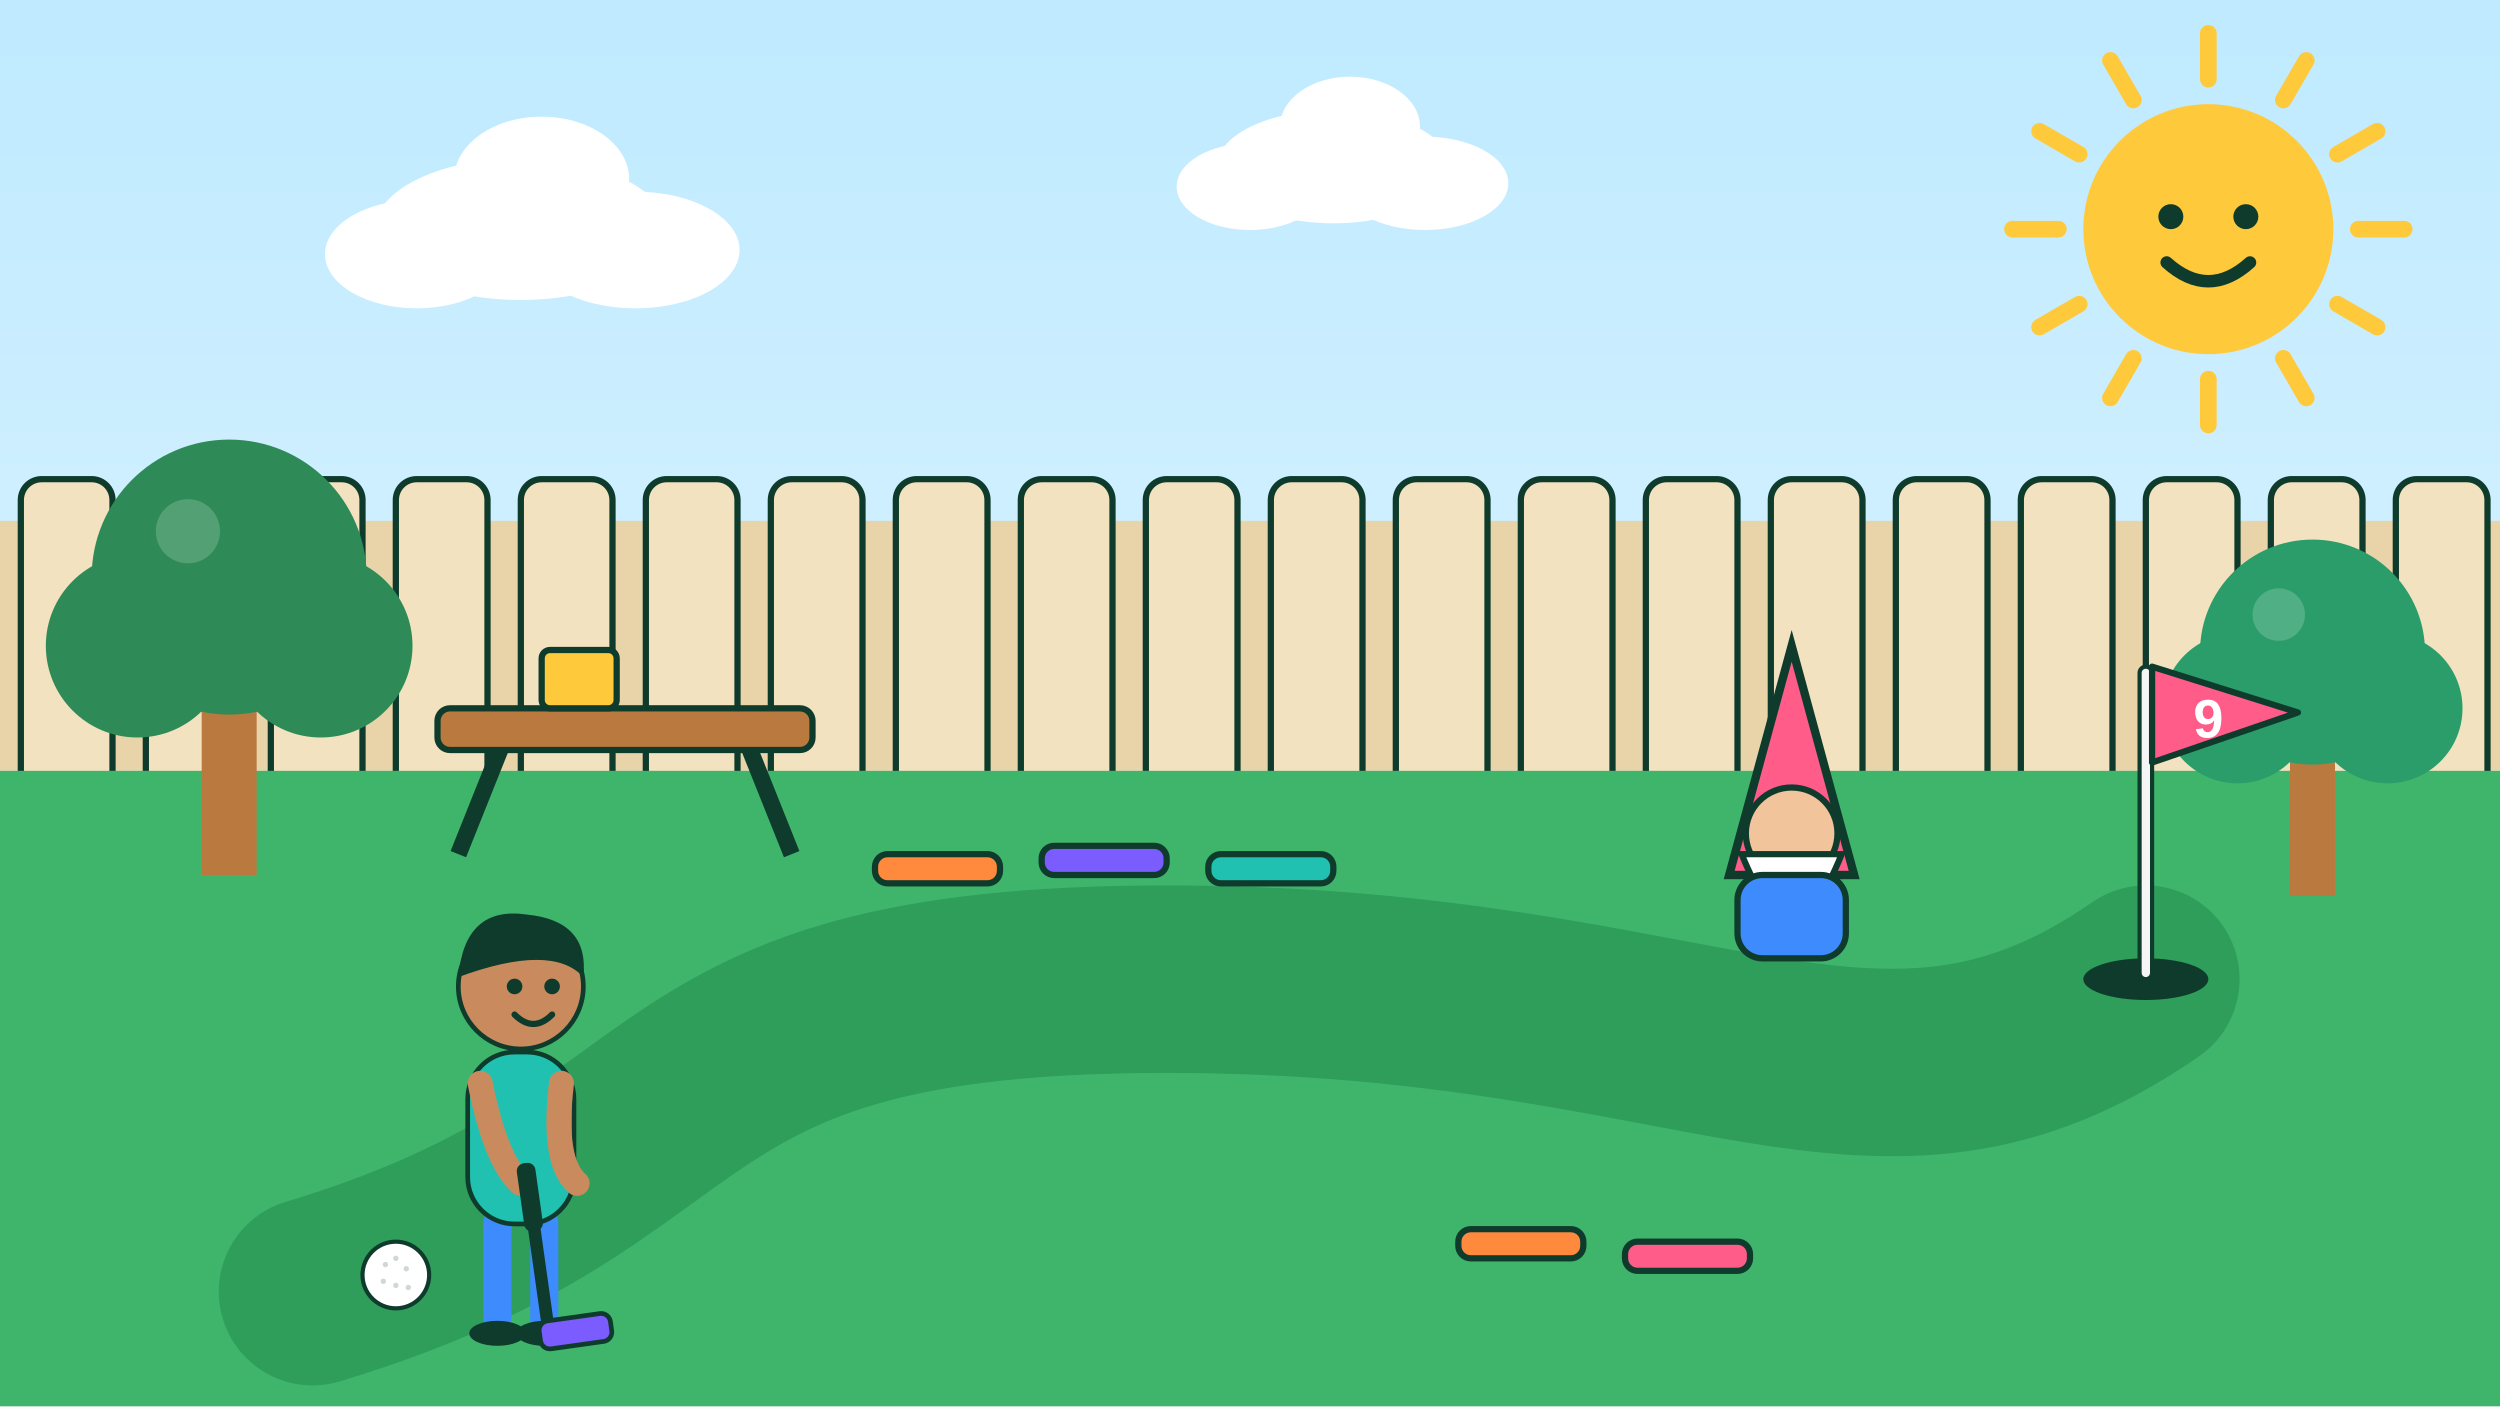
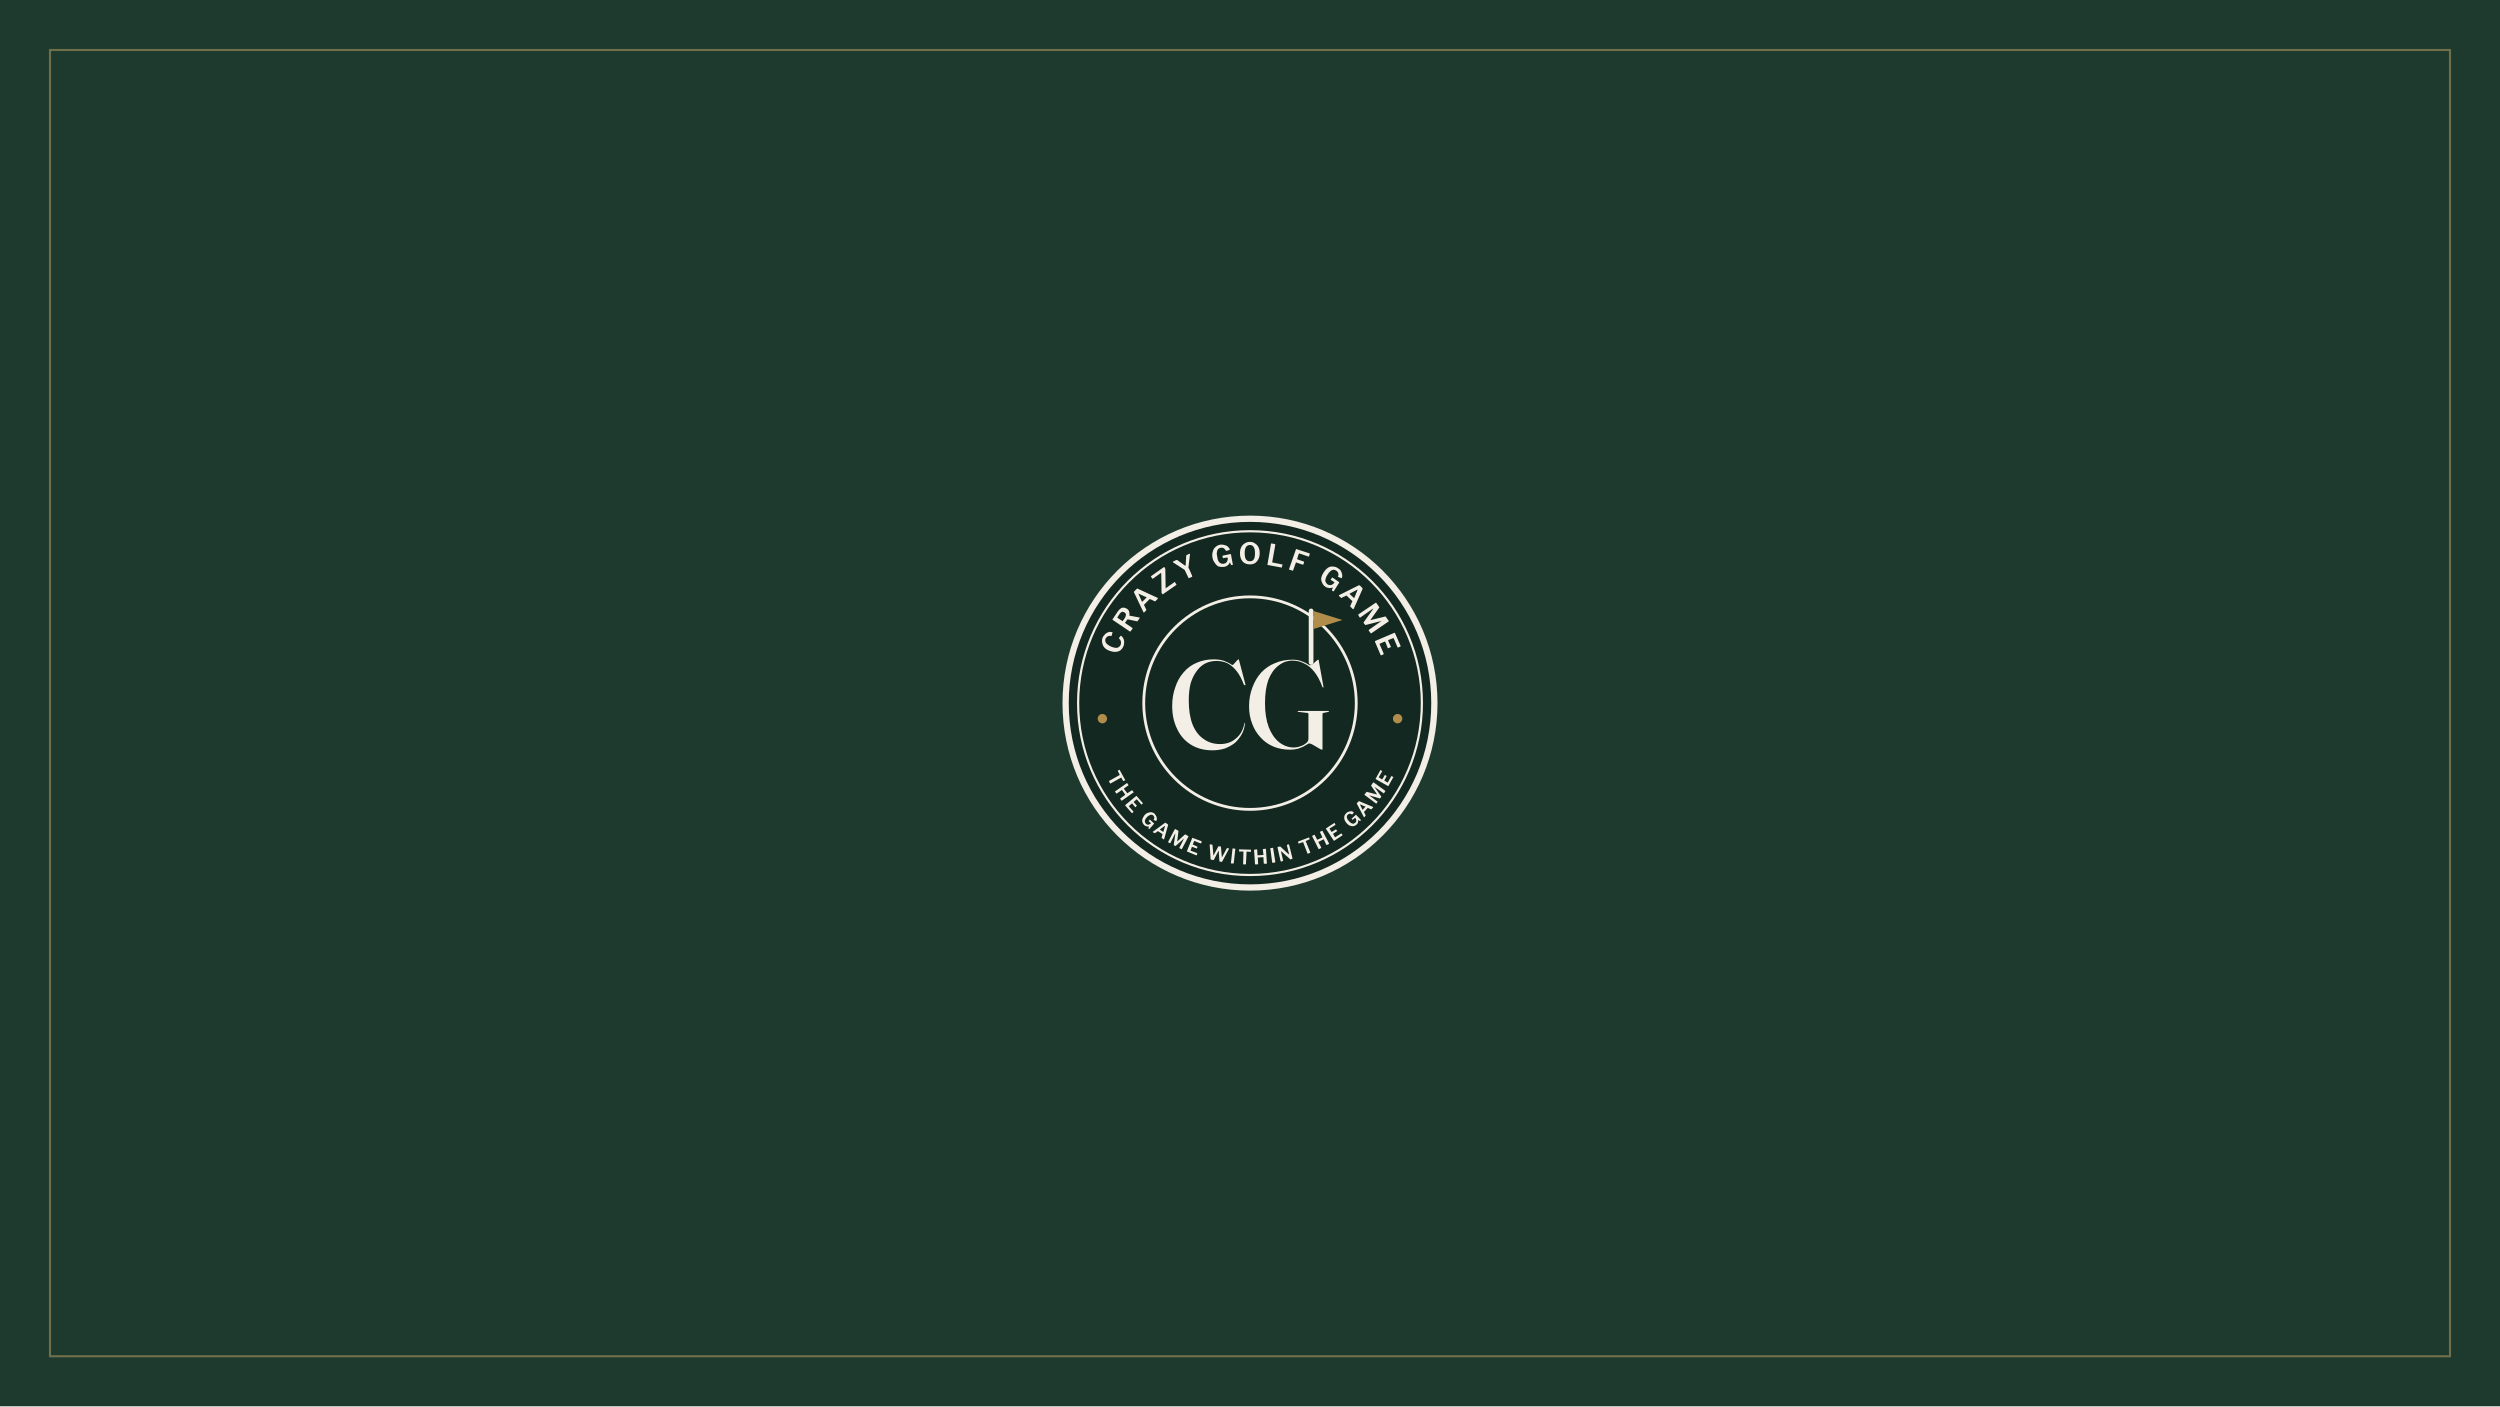
- <svg xmlns="http://www.w3.org/2000/svg" viewBox="0 0 1200 675" role="img" aria-labelledby="backyard-t">
-   <defs>
-     <linearGradient id="sk" x1="0" y1="0" x2="0" y2="1">
-       <stop offset="0" stop-color="#bfeaff" />
-       <stop offset="1" stop-color="#e8f8ff" />
-     </linearGradient>
-   </defs>
-   <rect width="1200" height="675" fill="url(#sk)" />
-   <g>
-     <line x1="1132" y1="110" x2="1154" y2="110" stroke="#ffc93c" stroke-width="8" stroke-linecap="round" />
-     <line x1="1122" y1="146" x2="1141" y2="157" stroke="#ffc93c" stroke-width="8" stroke-linecap="round" />
-     <line x1="1096" y1="172" x2="1107" y2="191" stroke="#ffc93c" stroke-width="8" stroke-linecap="round" />
-     <line x1="1060" y1="182" x2="1060" y2="204" stroke="#ffc93c" stroke-width="8" stroke-linecap="round" />
-     <line x1="1024" y1="172" x2="1013" y2="191" stroke="#ffc93c" stroke-width="8" stroke-linecap="round" />
-     <line x1="998" y1="146" x2="979" y2="157" stroke="#ffc93c" stroke-width="8" stroke-linecap="round" />
-     <line x1="988" y1="110" x2="966" y2="110" stroke="#ffc93c" stroke-width="8" stroke-linecap="round" />
-     <line x1="998" y1="74" x2="979" y2="63" stroke="#ffc93c" stroke-width="8" stroke-linecap="round" />
-     <line x1="1024" y1="48" x2="1013" y2="29" stroke="#ffc93c" stroke-width="8" stroke-linecap="round" />
-     <line x1="1060" y1="38" x2="1060" y2="16" stroke="#ffc93c" stroke-width="8" stroke-linecap="round" />
-     <line x1="1096" y1="48" x2="1107" y2="29" stroke="#ffc93c" stroke-width="8" stroke-linecap="round" />
-     <line x1="1122" y1="74" x2="1141" y2="63" stroke="#ffc93c" stroke-width="8" stroke-linecap="round" />
-     <circle cx="1060" cy="110" r="60" fill="#ffc93c" />
-     <circle cx="1042" cy="104" r="6" fill="#0e3b2c" />
-     <circle cx="1078" cy="104" r="6" fill="#0e3b2c" />
-     <path d="M1040 126 q20 18 40 0" stroke="#0e3b2c" stroke-width="6" fill="none" stroke-linecap="round" />
-   </g>
-   <g transform="translate(250 110) scale(1.0)" fill="#fff">
-     <ellipse cx="0" cy="0" rx="70" ry="34" />
-     <ellipse cx="-50" cy="12" rx="44" ry="26" />
-     <ellipse cx="55" cy="10" rx="50" ry="28" />
-     <ellipse cx="10" cy="-24" rx="42" ry="30" />
-   </g>
-   <g transform="translate(640 80) scale(0.8)" fill="#fff">
-     <ellipse cx="0" cy="0" rx="70" ry="34" />
-     <ellipse cx="-50" cy="12" rx="44" ry="26" />
-     <ellipse cx="55" cy="10" rx="50" ry="28" />
-     <ellipse cx="10" cy="-24" rx="42" ry="30" />
-   </g>
-   <rect x="0" y="250" width="1200" height="120" fill="#e9d3a8" />
-   <rect x="10" y="230" width="44" height="150" rx="10" fill="#f3e2bf" stroke="#0e3b2c" stroke-width="3" />
-   <rect x="70" y="230" width="44" height="150" rx="10" fill="#f3e2bf" stroke="#0e3b2c" stroke-width="3" />
-   <rect x="130" y="230" width="44" height="150" rx="10" fill="#f3e2bf" stroke="#0e3b2c" stroke-width="3" />
-   <rect x="190" y="230" width="44" height="150" rx="10" fill="#f3e2bf" stroke="#0e3b2c" stroke-width="3" />
-   <rect x="250" y="230" width="44" height="150" rx="10" fill="#f3e2bf" stroke="#0e3b2c" stroke-width="3" />
-   <rect x="310" y="230" width="44" height="150" rx="10" fill="#f3e2bf" stroke="#0e3b2c" stroke-width="3" />
-   <rect x="370" y="230" width="44" height="150" rx="10" fill="#f3e2bf" stroke="#0e3b2c" stroke-width="3" />
-   <rect x="430" y="230" width="44" height="150" rx="10" fill="#f3e2bf" stroke="#0e3b2c" stroke-width="3" />
-   <rect x="490" y="230" width="44" height="150" rx="10" fill="#f3e2bf" stroke="#0e3b2c" stroke-width="3" />
-   <rect x="550" y="230" width="44" height="150" rx="10" fill="#f3e2bf" stroke="#0e3b2c" stroke-width="3" />
-   <rect x="610" y="230" width="44" height="150" rx="10" fill="#f3e2bf" stroke="#0e3b2c" stroke-width="3" />
-   <rect x="670" y="230" width="44" height="150" rx="10" fill="#f3e2bf" stroke="#0e3b2c" stroke-width="3" />
-   <rect x="730" y="230" width="44" height="150" rx="10" fill="#f3e2bf" stroke="#0e3b2c" stroke-width="3" />
-   <rect x="790" y="230" width="44" height="150" rx="10" fill="#f3e2bf" stroke="#0e3b2c" stroke-width="3" />
-   <rect x="850" y="230" width="44" height="150" rx="10" fill="#f3e2bf" stroke="#0e3b2c" stroke-width="3" />
-   <rect x="910" y="230" width="44" height="150" rx="10" fill="#f3e2bf" stroke="#0e3b2c" stroke-width="3" />
-   <rect x="970" y="230" width="44" height="150" rx="10" fill="#f3e2bf" stroke="#0e3b2c" stroke-width="3" />
-   <rect x="1030" y="230" width="44" height="150" rx="10" fill="#f3e2bf" stroke="#0e3b2c" stroke-width="3" />
-   <rect x="1090" y="230" width="44" height="150" rx="10" fill="#f3e2bf" stroke="#0e3b2c" stroke-width="3" />
-   <rect x="1150" y="230" width="44" height="150" rx="10" fill="#f3e2bf" stroke="#0e3b2c" stroke-width="3" />
-   <rect x="0" y="370" width="1200" height="305" fill="#3fb56b" />
-   <g transform="translate(110 420) scale(1.1)">
-     <rect x="-12" y="-90" width="24" height="90" fill="#b9793f" />
-     <circle cx="0" cy="-130" r="60" fill="#2e8b57" />
-     <circle cx="-40" cy="-100" r="40" fill="#2e8b57" />
-     <circle cx="40" cy="-100" r="40" fill="#2e8b57" />
-     <circle cx="-18" cy="-150" r="14" fill="#fff" opacity=".18" />
-   </g>
-   <g transform="translate(1110 430) scale(0.9)">
-     <rect x="-12" y="-90" width="24" height="90" fill="#b9793f" />
-     <circle cx="0" cy="-130" r="60" fill="#2a9d6a" />
-     <circle cx="-40" cy="-100" r="40" fill="#2a9d6a" />
-     <circle cx="40" cy="-100" r="40" fill="#2a9d6a" />
-     <circle cx="-18" cy="-150" r="14" fill="#fff" opacity=".18" />
-   </g>
-   <path d="M150 620 C 350 560, 300 470, 560 470 S 900 560, 1030 470" stroke="#2f9e5b" stroke-width="90" fill="none" stroke-linecap="round" />
-   <path d="M150 620 C 350 560, 300 470, 560 470 S 900 560, 1030 470" stroke="#b9793f" stroke-width="104" fill="none" stroke-linecap="round" opacity=".0" />
-   <rect x="420" y="410" width="60" height="14" rx="6" fill="#ff8a3d" stroke="#0e3b2c" stroke-width="3" />
-   <rect x="500" y="406" width="60" height="14" rx="6" fill="#7b5cff" stroke="#0e3b2c" stroke-width="3" />
-   <rect x="580" y="410" width="60" height="14" rx="6" fill="#20c1b0" stroke="#0e3b2c" stroke-width="3" />
-   <rect x="700" y="590" width="60" height="14" rx="6" fill="#ff8a3d" stroke="#0e3b2c" stroke-width="3" />
-   <rect x="780" y="596" width="60" height="14" rx="6" fill="#ff5c8a" stroke="#0e3b2c" stroke-width="3" />
-   <g>
-     <ellipse cx="1030" cy="470" rx="30" ry="10" fill="#0e3b2c" />
-     <rect x="1027" y="320" width="6" height="150" rx="3" fill="#f5f5f5" stroke="#0e3b2c" stroke-width="2" />
-     <path d="M1033 320 l70 22 l-70 24 z" fill="#ff5c8a" stroke="#0e3b2c" stroke-width="3" stroke-linejoin="round" />
-     <text x="1060" y="354" font-family="Arial Rounded MT Bold,Arial,sans-serif" font-weight="700" font-size="26" fill="#fff" text-anchor="middle">9</text>
-   </g>
-   <circle cx="190" cy="612" r="16" fill="#fff" stroke="#0e3b2c" stroke-width="2" />
-   <circle cx="185" cy="607" r="1.3" fill="#cfd8d3" />
-   <circle cx="195" cy="609" r="1.3" fill="#cfd8d3" />
-   <circle cx="190" cy="617" r="1.3" fill="#cfd8d3" />
-   <circle cx="184" cy="615" r="1.3" fill="#cfd8d3" />
-   <circle cx="196" cy="618" r="1.3" fill="#cfd8d3" />
-   <circle cx="190" cy="604" r="1.3" fill="#cfd8d3" />
-   <g transform="translate(860 420)">
-     <path d="M-30 0 L0 -110 L30 0 Z" fill="#ff5c8a" stroke="#0e3b2c" stroke-width="4" />
-     <circle cx="0" cy="-20" r="22" fill="#f2c49b" stroke="#0e3b2c" stroke-width="3" />
-     <path d="M-24 -10 q24 60 48 0 z" fill="#fff" stroke="#0e3b2c" stroke-width="3" />
-     <rect x="-26" y="0" width="52" height="40" rx="12" fill="#3d8bfd" stroke="#0e3b2c" stroke-width="3" />
-   </g>
-   <g transform="translate(300 390)">
-     <rect x="-90" y="-50" width="180" height="20" rx="6" fill="#b9793f" stroke="#0e3b2c" stroke-width="3" />
-     <line x1="-60" y1="-30" x2="-80" y2="20" stroke="#0e3b2c" stroke-width="8" />
-     <line x1="60" y1="-30" x2="80" y2="20" stroke="#0e3b2c" stroke-width="8" />
-     <rect x="-40" y="-78" width="36" height="28" rx="4" fill="#ffc93c" stroke="#0e3b2c" stroke-width="3" />
-   </g>
-   <g transform="translate(250 640) scale(0.75)">
-     <rect x="-24" y="-80" width="18" height="80" rx="9" fill="#3d8bfd" />
-     <rect x="6" y="-80" width="18" height="80" rx="9" fill="#3d8bfd" />
-     <ellipse cx="-15" cy="0" rx="18" ry="8" fill="#0e3b2c" />
-     <ellipse cx="15" cy="0" rx="18" ry="8" fill="#0e3b2c" />
-     <rect x="-34" y="-180" width="68" height="110" rx="30" fill="#20c1b0" stroke="#0e3b2c" stroke-width="3" />
-     <circle cx="0" cy="-222" r="40" fill="#c98b5e" stroke="#0e3b2c" stroke-width="3" />
-     <path d="M-40 -228 q4 -46 44 -40 q40 4 36 40 q-20 -22 -80 0z" fill="#0e3b2c" />
-     <circle cx="-4" cy="-222" r="5" fill="#0e3b2c" />
-     <circle cx="20" cy="-222" r="5" fill="#0e3b2c" />
-     <path d="M-4 -204 q12 12 24 0" stroke="#0e3b2c" stroke-width="4" fill="none" stroke-linecap="round" />
-     <path d="M-26 -160 q10 50 26 64" stroke="#c98b5e" stroke-width="16" fill="none" stroke-linecap="round" />
-     <path d="M26 -160 q-6 50 10 64" stroke="#c98b5e" stroke-width="16" fill="none" stroke-linecap="round" />
-     <g transform="translate(18 0) rotate(-8)">
-       <rect x="-4" y="-110" width="8" height="110" rx="4" fill="#0e3b2c" />
-       <rect x="-6" y="-110" width="12" height="44" rx="5" fill="#0e3b2c" />
-       <rect x="-6" y="-8" width="46" height="18" rx="6" fill="#7b5cff" stroke="#0e3b2c" stroke-width="3" />
-     </g>
+ <svg xmlns="http://www.w3.org/2000/svg" viewBox="0 0 1200 675" width="1200" height="675" role="img" aria-label="Crazy Golf Game">
+   <rect width="1200" height="675" fill="#1E3A2F" />
+   <rect x="24" y="24" width="1152" height="627" fill="none" stroke="#C2A465" stroke-width="1" opacity=".5" />
+   <g transform="translate(510 247.5) scale(1.5)">
+     <circle cx="60.0" cy="60.0" r="59.0" fill="#132820" stroke="#F4EFE6" stroke-width="2" />
+     <circle cx="60.0" cy="60.0" r="55.0" fill="none" stroke="#F4EFE6" stroke-width=".7" />
+     <circle cx="60.0" cy="60.0" r="34" fill="none" stroke="#F4EFE6" stroke-width=".9" />
+     <path d="M12.9 38.9Q13.1 38.5 13.5 38.1Q13.8 37.7 14.2 37.5Q14.6 37.3 15 37.2Q15.5 37.2 15.9 37.3Q16 37.3 16 37.3Q16.1 37.4 16 37.4L15.7 38.5Q15.6 38.5 15.6 38.5Q15.6 38.5 15.5 38.5Q15 38.4 14.5 38.6Q14.1 38.8 13.8 39.3Q13.5 40 13.9 40.7Q14.3 41.3 15.5 41.9Q16.7 42.4 17.5 42.3Q18.2 42.1 18.6 41.4Q18.8 40.8 18.7 40.3Q18.6 39.8 18.1 39.3Q18 39.3 18.1 39.1L18.6 38.5Q18.6 38.4 18.7 38.4Q18.7 38.4 18.8 38.5Q19 38.6 19.2 38.9Q19.4 39.1 19.5 39.4Q19.7 39.7 19.7 40.1Q19.8 40.5 19.7 40.9Q19.7 41.4 19.5 41.8Q19.1 42.7 18.4 43.2Q17.7 43.6 16.8 43.6Q15.9 43.6 14.9 43.2Q13.9 42.8 13.3 42.1Q12.8 41.4 12.7 40.6Q12.5 39.8 12.9 38.9Z M24.6 32.6Q24.7 32.6 24.7 32.7Q24.7 32.7 24.7 32.8L24 33.8Q24 33.9 23.8 33.8L20.9 33.2Q20.8 33.2 20.7 33.3L20 34.3Q20 34.3 20 34.3Q20 34.4 20.1 34.4L22.3 35.9Q22.5 36 22.4 36.2L21.8 37Q21.7 37.1 21.7 37.1Q21.6 37.1 21.6 37.1L16.1 33.4Q15.9 33.3 16 33.2L17.6 30.8Q18.3 29.8 19 29.5Q19.8 29.3 20.6 29.8Q21 30 21.2 30.4Q21.4 30.8 21.4 31.2Q21.5 31.5 21.4 31.9Q21.3 32 21.4 32L24.6 32.6ZM20 32.7Q20.3 32.1 20.3 31.7Q20.3 31.3 19.9 31Q19.4 30.7 19 30.8Q18.6 31 18.3 31.4L17.6 32.5Q17.5 32.7 17.6 32.7L19.1 33.7Q19.2 33.8 19.3 33.7L20 32.7Z M26.1 31Q26.1 31 26 31Q26 31 25.9 30.9L22.9 24.6Q22.8 24.5 22.9 24.4Q22.9 24.4 22.9 24.3L23.8 23.4Q23.9 23.3 24.1 23.4L30.4 26.3Q30.5 26.4 30.5 26.4Q30.5 26.5 30.5 26.6L29.7 27.4Q29.6 27.5 29.5 27.4L28 26.7Q28 26.7 27.9 26.7Q27.9 26.7 27.9 26.7L26.1 28.5Q26.1 28.5 26.1 28.6L26.8 30.1Q26.9 30.2 26.8 30.2Q26.8 30.3 26.8 30.3L26.1 31ZM26.9 26.2Q27 26.1 26.8 26.1L24.4 25Q24.3 24.9 24.3 25Q24.3 25 24.3 25L25.4 27.5Q25.5 27.6 25.6 27.5Z M32.2 25.1Q32.1 25.2 32.1 25.2Q32 25.2 32 25.1L31.8 24.9Q31.7 24.8 31.7 24.7Q31.7 24.7 31.7 24.5L31.6 18.5Q31.6 18.3 31.4 18.4L28.9 20.2Q28.9 20.2 28.8 20.2Q28.8 20.2 28.7 20.1L28.3 19.5Q28.2 19.4 28.3 19.4L32.4 16.5Q32.5 16.4 32.6 16.5L32.8 16.8Q32.8 16.8 32.8 16.9Q32.9 16.9 32.9 17.1L33 23.2Q33 23.3 33 23.3Q33.1 23.3 33.1 23.2L35.8 21.3Q35.9 21.2 36 21.3L36.4 22Q36.5 22 36.5 22.1Q36.5 22.1 36.4 22.2L32.2 25.1Z M40.6 12.2Q40.7 12.2 40.7 12.2Q40.8 12.3 40.8 12.3L40.3 16.6Q40.3 16.7 40.3 16.8Q40.4 16.8 40.5 17L41.5 19.3Q41.6 19.5 41.4 19.6L40.5 20Q40.4 20 40.4 20Q40.3 20 40.3 19.9L39.2 17.6Q39.1 17.5 39.1 17.4Q39 17.4 39 17.3L35.3 14.9Q35.3 14.9 35.3 14.8Q35.3 14.8 35.4 14.7L36.4 14.2Q36.5 14.2 36.6 14.2Q36.6 14.2 36.7 14.2L39.2 16Q39.3 16 39.3 16Q39.4 16 39.4 15.9L39.6 12.9Q39.6 12.8 39.6 12.7Q39.7 12.7 39.8 12.6L40.6 12.2Z M51.7 16.4Q50.8 16.5 50 16.3Q49.3 16 48.8 15.2Q48.2 14.5 48 13.5Q47.8 12.4 48.1 11.5Q48.3 10.6 48.9 10.1Q49.5 9.5 50.4 9.3Q51.2 9.2 51.8 9.4Q52.4 9.5 52.9 9.9Q53.3 10.3 53.5 10.7Q53.5 10.8 53.5 10.9Q53.5 10.9 53.4 11L52.4 11.3Q52.4 11.3 52.3 11.3Q52.3 11.3 52.3 11.2Q52.1 10.9 51.9 10.7Q51.7 10.4 51.3 10.3Q51 10.2 50.6 10.3Q50.1 10.4 49.8 10.7Q49.5 11.1 49.4 11.7Q49.3 12.3 49.5 13.1Q49.6 14 49.9 14.6Q50.2 15.1 50.7 15.3Q51.1 15.5 51.6 15.4Q52 15.3 52.2 15.2Q52.4 15 52.6 14.8Q52.7 14.6 52.8 14.3Q52.9 14.1 52.9 13.8L52.8 13.5Q52.8 13.3 52.7 13.4L51.4 13.6Q51.4 13.6 51.3 13.6Q51.3 13.6 51.3 13.5L51.2 12.9Q51.1 12.8 51.3 12.8L53.7 12.3Q53.8 12.3 53.9 12.3Q53.9 12.4 53.9 12.4L54.5 15.6Q54.6 15.7 54.5 15.7Q54.5 15.7 54.4 15.8L54.2 15.8Q54.1 15.8 54 15.8Q54 15.8 53.9 15.7L53.6 15Q53.6 15 53.5 15Q53.5 15 53.5 15.1Q53.4 15.3 53.2 15.6Q52.9 15.9 52.6 16.1Q52.2 16.3 51.7 16.4Z M60 15.6Q59 15.6 58.3 15.2Q57.6 14.8 57.2 14Q56.8 13.2 56.8 12Q56.8 10.9 57.2 10.1Q57.6 9.3 58.3 8.9Q59 8.4 60 8.4Q60.9 8.4 61.6 8.9Q62.3 9.3 62.7 10.1Q63.1 10.9 63.1 12Q63.1 13.1 62.7 13.9Q62.3 14.7 61.6 15.2Q60.9 15.6 60 15.6ZM60 14.6Q60.8 14.6 61.2 14Q61.6 13.4 61.6 12Q61.6 10.7 61.2 10.1Q60.8 9.4 60 9.4Q59.1 9.4 58.7 10.1Q58.3 10.7 58.3 12Q58.3 13.4 58.7 14Q59.1 14.6 60 14.6Z M66.7 9.1Q66.7 8.9 66.9 8.9L68 9.1Q68.1 9.2 68.1 9.3L67.1 14.9Q67.1 15 67.2 15L70.2 15.6Q70.4 15.6 70.4 15.7L70.2 16.5Q70.2 16.5 70.2 16.6Q70.1 16.6 70 16.6L65.7 15.8Q65.6 15.8 65.6 15.8Q65.6 15.7 65.6 15.6L66.7 9.1Z M74.7 10.8Q74.7 10.6 74.8 10.7L79.1 12.1Q79.2 12.2 79.1 12.3L78.9 13Q78.9 13.1 78.7 13.1L75.8 12.1Q75.7 12.1 75.6 12.2L75.1 13.8Q75 14 75.2 14L77.2 14.7Q77.4 14.8 77.3 14.9L77.1 15.6Q77 15.7 76.9 15.7L74.8 15Q74.7 14.9 74.7 15L73.8 17.5Q73.8 17.7 73.6 17.6L72.6 17.3Q72.5 17.2 72.5 17.2Q72.5 17.1 72.5 17.1L74.7 10.8Z M84.2 22.8Q83.4 22.3 83.1 21.5Q82.7 20.8 82.8 19.9Q83 19 83.6 18.1Q84.2 17.2 84.9 16.7Q85.7 16.2 86.5 16.3Q87.4 16.3 88.1 16.8Q88.8 17.2 89.1 17.7Q89.4 18.3 89.5 18.9Q89.6 19.4 89.4 19.9Q89.3 20 89.3 20Q89.2 20.1 89.2 20L88.2 19.6Q88.1 19.6 88.1 19.5Q88.1 19.5 88.2 19.4Q88.3 19.1 88.3 18.8Q88.3 18.4 88.1 18.1Q87.9 17.8 87.6 17.6Q87.1 17.3 86.7 17.3Q86.2 17.4 85.8 17.7Q85.3 18.1 84.8 18.9Q84.3 19.6 84.2 20.2Q84 20.8 84.2 21.2Q84.4 21.7 84.8 22Q85.1 22.2 85.4 22.2Q85.7 22.3 85.9 22.2Q86.2 22.2 86.4 22Q86.6 21.9 86.8 21.7L87 21.4Q87.1 21.3 87 21.3L85.9 20.6Q85.9 20.5 85.8 20.5Q85.8 20.4 85.9 20.4L86.2 19.9Q86.3 19.8 86.4 19.8L88.4 21.2Q88.5 21.2 88.5 21.3Q88.6 21.4 88.5 21.5L86.8 24.2Q86.7 24.2 86.7 24.2Q86.6 24.2 86.6 24.2L86.4 24.1Q86.3 24 86.3 24Q86.2 23.9 86.2 23.8L86.5 23.1Q86.5 23 86.5 23Q86.4 23 86.4 23Q86.1 23.1 85.8 23.2Q85.4 23.2 85 23.1Q84.6 23.1 84.2 22.8Z M88.5 25.7Q88.4 25.6 88.4 25.5Q88.5 25.5 88.6 25.4L94.8 22.3Q94.9 22.3 95 22.3Q95 22.3 95.1 22.3L95.9 23.1Q96.1 23.3 96 23.5L93.2 29.8Q93.1 29.9 93.1 29.9Q93 30 92.9 29.9L92.1 29.1Q92 29 92.1 28.9L92.7 27.5Q92.8 27.4 92.8 27.4Q92.8 27.3 92.7 27.3L90.9 25.6Q90.9 25.6 90.8 25.6L89.3 26.3Q89.3 26.4 89.2 26.4Q89.2 26.3 89.1 26.3L88.5 25.7ZM93.2 26.3Q93.3 26.4 93.4 26.3L94.4 23.8Q94.5 23.7 94.4 23.7Q94.4 23.7 94.3 23.7L92 24.9Q91.8 25 91.9 25.1Z M94.7 31.9Q94.6 31.7 94.7 31.6L100.2 27.9Q100.3 27.8 100.4 27.9L101.3 29.2Q101.4 29.3 101.4 29.3Q101.4 29.4 101.3 29.5L98.6 33.3Q98.5 33.4 98.6 33.4Q98.6 33.5 98.7 33.4L103.2 32.3Q103.4 32.2 103.4 32.3L104.4 33.7Q104.5 33.8 104.3 33.9L98.9 37.6Q98.7 37.8 98.6 37.6L98 36.8Q98 36.7 98 36.6Q98 36.6 98.1 36.5L102.1 33.7Q102.2 33.7 102.1 33.7Q102.1 33.7 102.1 33.7L97 35Q96.8 35 96.8 34.9L96.4 34.4Q96.3 34.2 96.4 34.1L99.4 29.9Q99.4 29.8 99.4 29.8Q99.4 29.8 99.3 29.8L95.3 32.6Q95.3 32.6 95.2 32.6Q95.2 32.6 95.1 32.6L94.7 31.9Z M106.2 37.5Q106.3 37.4 106.4 37.6L108.2 41.7Q108.2 41.9 108.1 41.9L107.4 42.2Q107.3 42.3 107.2 42.1L106 39.3Q105.9 39.1 105.8 39.2L104.3 39.8Q104.2 39.9 104.2 40L105.1 42Q105.1 42.1 105 42.1L104.3 42.4Q104.2 42.5 104.2 42.5Q104.2 42.4 104.1 42.4L103.3 40.4Q103.2 40.3 103.1 40.3L101.5 41Q101.4 41.1 101.5 41.2L102.8 44.2Q102.8 44.3 102.7 44.4L102 44.7Q102 44.7 101.9 44.7Q101.9 44.7 101.8 44.6L100 40.4Q99.9 40.2 100.1 40.1L106.2 37.5Z" fill="#F4EFE6" />
+     <path d="M18.1 81.4Q18.2 81.3 18.2 81.3Q18.3 81.4 18.3 81.4L20 84.5Q20.1 84.6 20.1 84.6Q20.1 84.7 20 84.7L19.6 84.9Q19.5 85 19.4 84.9L18.8 83.8Q18.8 83.7 18.8 83.8L15.4 85.7Q15.3 85.7 15.2 85.7L14.9 85Q14.8 84.9 14.9 84.9L18.3 83Q18.3 82.9 18.3 82.9L17.7 81.7Q17.6 81.6 17.7 81.6Z M19.1 87.9Q19 87.8 19 87.8L17.4 88.9Q17.3 89 17.2 88.9L16.8 88.3Q16.8 88.3 16.8 88.2Q16.8 88.2 16.9 88.2L20.6 85.6Q20.6 85.5 20.7 85.6L21.1 86.2Q21.2 86.3 21.1 86.3L19.7 87.3Q19.6 87.4 19.7 87.5L20.7 88.8Q20.7 88.9 20.8 88.8L22.2 87.9Q22.3 87.8 22.3 87.9L22.8 88.5Q22.8 88.6 22.7 88.6L19 91.2Q19 91.3 18.9 91.3Q18.9 91.3 18.9 91.2L18.5 90.7Q18.4 90.5 18.5 90.5L20 89.4Q20.1 89.3 20.1 89.3Z M23.6 89.7Q23.6 89.6 23.7 89.7L25.7 92Q25.8 92.1 25.7 92.1L25.4 92.4Q25.3 92.5 25.2 92.4L23.8 90.8Q23.7 90.8 23.7 90.8L22.8 91.6Q22.7 91.6 22.8 91.7L23.8 92.8Q23.8 92.9 23.7 92.9L23.4 93.3Q23.3 93.3 23.3 93.3Q23.3 93.3 23.2 93.2L22.3 92.1Q22.2 92.1 22.2 92.1L21.3 92.9Q21.2 93 21.2 93L22.7 94.7Q22.8 94.8 22.7 94.8L22.3 95.2Q22.3 95.2 22.3 95.2Q22.2 95.2 22.2 95.2L20.1 92.8Q20.1 92.7 20.1 92.6L23.6 89.7Z M26.2 99.1Q25.8 98.7 25.6 98.2Q25.4 97.6 25.6 97Q25.8 96.5 26.2 95.9Q26.7 95.3 27.3 95.1Q27.9 94.9 28.4 94.9Q29 95 29.5 95.4Q29.8 95.8 30 96.2Q30.2 96.6 30.2 97Q30.2 97.4 30 97.7Q30 97.7 29.9 97.8Q29.9 97.8 29.9 97.7L29.2 97.4Q29.2 97.3 29.2 97.3Q29.2 97.3 29.2 97.2Q29.3 97 29.4 96.8Q29.4 96.6 29.3 96.4Q29.2 96.1 29 95.9Q28.7 95.7 28.4 95.7Q28.1 95.7 27.8 95.9Q27.4 96.1 27 96.5Q26.6 97 26.4 97.4Q26.3 97.8 26.4 98.1Q26.5 98.4 26.7 98.6Q26.9 98.8 27.1 98.9Q27.3 98.9 27.5 98.9Q27.6 98.9 27.8 98.8Q28 98.7 28.1 98.6L28.3 98.5Q28.3 98.4 28.3 98.4L27.6 97.8Q27.6 97.8 27.6 97.7Q27.6 97.7 27.6 97.7L27.9 97.3Q27.9 97.3 28 97.3L29.2 98.4Q29.3 98.5 29.3 98.5Q29.3 98.6 29.3 98.6L27.8 100.3Q27.8 100.3 27.8 100.3Q27.8 100.3 27.7 100.3L27.6 100.2Q27.5 100.1 27.5 100.1Q27.5 100.1 27.5 100L27.7 99.5Q27.8 99.5 27.7 99.5Q27.7 99.5 27.7 99.5Q27.5 99.5 27.3 99.5Q27 99.5 26.8 99.4Q26.5 99.3 26.2 99.1Z M28.9 101.3Q28.9 101.2 28.9 101.2Q28.9 101.1 29 101.1L32.8 98.3Q32.9 98.3 32.9 98.3Q33 98.3 33 98.3L33.7 98.8Q33.8 98.9 33.8 99L32.5 103.6Q32.5 103.6 32.5 103.6Q32.4 103.7 32.4 103.6L31.8 103.2Q31.7 103.2 31.7 103.1L32 102Q32 102 32 102Q32 101.9 32 101.9L30.6 101Q30.6 100.9 30.5 101L29.6 101.6Q29.6 101.6 29.5 101.6Q29.5 101.6 29.5 101.6L28.9 101.3ZM32.2 101.2Q32.3 101.2 32.3 101.1L32.8 99.4Q32.8 99.3 32.8 99.3Q32.7 99.3 32.7 99.3L31.2 100.4Q31.1 100.4 31.2 100.5Z M33.9 104.6Q33.8 104.5 33.8 104.4L35.9 100.4Q36 100.3 36.1 100.3L37 100.8Q37.1 100.9 37.1 100.9Q37.1 100.9 37.1 101L36.7 104.2Q36.7 104.2 36.7 104.3Q36.7 104.3 36.8 104.2L39.1 102.1Q39.2 102 39.3 102L40.3 102.6Q40.4 102.6 40.3 102.7L38.2 106.7Q38.1 106.8 38 106.7L37.4 106.4Q37.4 106.4 37.3 106.4Q37.3 106.3 37.4 106.3L38.9 103.3Q38.9 103.3 38.9 103.3Q38.9 103.3 38.9 103.3L36.2 105.7Q36.2 105.8 36.1 105.7L35.7 105.5Q35.6 105.5 35.6 105.4L36.1 101.9Q36.1 101.8 36.1 101.8Q36.1 101.8 36 101.8L34.5 104.8Q34.5 104.8 34.4 104.8Q34.4 104.8 34.3 104.8L33.9 104.6Z M41.5 103.2Q41.5 103.1 41.6 103.1L44.5 104.2Q44.6 104.3 44.5 104.4L44.4 104.8Q44.3 104.9 44.2 104.9L42.2 104.1Q42.1 104.1 42.1 104.2L41.7 105.2Q41.7 105.3 41.8 105.3L43.1 105.9Q43.2 105.9 43.2 106L43 106.5Q43 106.5 42.9 106.5Q42.9 106.5 42.9 106.5L41.5 106Q41.4 105.9 41.4 106L41 107.1Q40.9 107.2 41 107.2L43.1 108Q43.2 108.1 43.1 108.2L43 108.6Q42.9 108.7 42.9 108.7Q42.9 108.7 42.8 108.7L39.9 107.5Q39.8 107.5 39.8 107.4L41.5 103.2Z M53.2 106.5Q53.3 106.5 53.3 106.5Q53.3 106.6 53.3 106.6L51.1 110.7Q51 110.8 50.9 110.8L50.3 110.7Q50.2 110.7 50.2 110.5L50 107.3Q50 107.3 49.9 107.3Q49.9 107.3 49.9 107.3L48.4 110.2Q48.3 110.3 48.2 110.2L47.6 110.1Q47.5 110.1 47.4 110L47.1 105.3Q47.1 105.3 47.1 105.2Q47.2 105.2 47.3 105.2L47.9 105.3Q48 105.3 48 105.4Q48 105.4 48 105.5L48.3 108.8Q48.3 108.8 48.3 108.8Q48.3 108.8 48.3 108.8L49.9 105.8Q49.9 105.8 49.9 105.8Q50 105.8 50 105.8L50.6 105.9Q50.7 105.9 50.7 105.9Q50.7 106 50.7 106L51 109.4Q51 109.4 51 109.4Q51 109.4 51 109.4L52.6 106.4Q52.6 106.4 52.6 106.4Q52.7 106.3 52.7 106.4L53.2 106.5Z M55.3 106.6Q55.3 106.6 55.3 106.7L54.8 111.2Q54.8 111.3 54.8 111.3Q54.8 111.3 54.7 111.3L54 111.3Q53.9 111.2 53.9 111.2Q53.9 111.2 53.9 111.1L54.4 106.6Q54.4 106.5 54.5 106.5Z M56.5 106.9Q56.5 106.8 56.5 106.8Q56.5 106.8 56.6 106.8L60.2 106.9Q60.2 106.9 60.3 106.9Q60.3 106.9 60.3 107L60.3 107.5Q60.3 107.6 60.2 107.6L58.9 107.5Q58.9 107.5 58.9 107.6L58.7 111.5Q58.7 111.6 58.6 111.6L57.9 111.6Q57.8 111.6 57.8 111.5L57.9 107.6Q57.9 107.5 57.9 107.5L56.6 107.5Q56.5 107.4 56.5 107.4Z M62.5 109.4Q62.4 109.5 62.5 109.5L62.6 111.4Q62.6 111.5 62.4 111.6L61.8 111.6Q61.7 111.6 61.7 111.6Q61.6 111.6 61.6 111.5L61.3 107Q61.3 106.9 61.4 106.9L62.2 106.8Q62.3 106.8 62.3 106.9L62.4 108.6Q62.4 108.7 62.5 108.7L64.2 108.6Q64.3 108.6 64.3 108.5L64.1 106.8Q64.1 106.7 64.2 106.7L65 106.6Q65.1 106.6 65.1 106.7L65.4 111.2Q65.4 111.3 65.4 111.3Q65.3 111.4 65.3 111.4L64.6 111.4Q64.5 111.4 64.4 111.3L64.3 109.4Q64.3 109.3 64.2 109.3Z M67.3 106.3Q67.4 106.3 67.4 106.4L68.1 110.8Q68.1 110.9 68.1 110.9Q68 111 67.9 111L67.3 111.1Q67.2 111.1 67.2 111.1Q67.2 111 67.1 111L66.5 106.5Q66.5 106.4 66.6 106.4Z M72.4 105.2Q72.5 105.2 72.5 105.3L73.6 109.7Q73.6 109.8 73.6 109.8Q73.5 109.8 73.5 109.8L73 110Q72.9 110 72.9 110Q72.9 110 72.8 109.9L70 107.4Q69.9 107.4 69.9 107.4Q69.9 107.4 69.9 107.4L70.6 110.4Q70.6 110.5 70.5 110.5L70 110.7Q69.9 110.7 69.8 110.6L68.8 106.2Q68.8 106.1 68.9 106L69.5 105.9Q69.6 105.9 69.6 105.9Q69.6 105.9 69.7 105.9L72.4 108.4Q72.4 108.4 72.4 108.4Q72.5 108.4 72.5 108.3L71.8 105.5Q71.8 105.4 71.9 105.3Z M75.4 104.4Q75.3 104.4 75.4 104.3Q75.4 104.3 75.4 104.3L78.8 103Q78.8 102.9 78.9 103Q78.9 103 78.9 103L79.1 103.5Q79.1 103.6 79 103.6L77.9 104.1Q77.8 104.1 77.8 104.1L79.3 107.8Q79.3 107.9 79.2 107.9L78.5 108.2Q78.4 108.2 78.4 108.1L77 104.5Q76.9 104.4 76.9 104.5L75.7 104.9Q75.6 105 75.5 104.9Z M81.9 104.4Q81.9 104.4 81.9 104.5L82.8 106.2Q82.8 106.3 82.7 106.4L82.1 106.7Q82 106.7 82 106.7Q82 106.7 81.9 106.6L79.9 102.6Q79.8 102.5 79.9 102.5L80.6 102.1Q80.6 102.1 80.7 102.2L81.5 103.7Q81.5 103.8 81.6 103.7L83.1 103Q83.2 102.9 83.1 102.8L82.4 101.3Q82.3 101.2 82.4 101.2L83.1 100.8Q83.1 100.8 83.2 100.9L85.3 104.9Q85.3 104.9 85.3 105Q85.3 105 85.2 105.1L84.6 105.4Q84.5 105.4 84.4 105.3L83.6 103.6Q83.5 103.6 83.5 103.6Z M84.3 100.2Q84.3 100.1 84.3 100.1L86.9 98.4Q87 98.3 87.1 98.4L87.3 98.8Q87.4 98.9 87.3 99L85.5 100.1Q85.4 100.2 85.5 100.3L86.1 101.2Q86.2 101.3 86.2 101.2L87.5 100.4Q87.5 100.4 87.6 100.5L87.9 100.9Q87.9 100.9 87.9 101Q87.9 101 87.8 101L86.6 101.8Q86.5 101.9 86.6 101.9L87.2 102.9Q87.3 103 87.3 102.9L89.2 101.7Q89.3 101.7 89.3 101.7L89.6 102.2Q89.6 102.2 89.6 102.2Q89.6 102.3 89.6 102.3L87 104Q86.9 104.1 86.8 104L84.3 100.2Z M94.1 98.9Q93.6 99.3 93 99.4Q92.5 99.4 91.9 99.2Q91.4 99 90.9 98.4Q90.4 97.8 90.2 97.2Q90.1 96.7 90.2 96.1Q90.4 95.6 90.9 95.1Q91.3 94.8 91.7 94.7Q92.1 94.6 92.5 94.6Q92.9 94.7 93.1 94.9Q93.2 95 93.2 95Q93.2 95 93.2 95.1L92.7 95.6Q92.7 95.7 92.7 95.7Q92.6 95.7 92.6 95.6Q92.4 95.5 92.2 95.4Q92 95.4 91.8 95.4Q91.5 95.5 91.3 95.7Q91 95.9 91 96.2Q90.9 96.5 91.1 96.9Q91.2 97.3 91.6 97.7Q92 98.2 92.4 98.4Q92.8 98.6 93.1 98.6Q93.4 98.5 93.7 98.3Q93.8 98.1 93.9 98Q94 97.8 94 97.6Q94 97.4 94 97.3Q93.9 97.1 93.9 97L93.7 96.8Q93.7 96.7 93.6 96.7L92.9 97.3Q92.9 97.3 92.9 97.3Q92.8 97.3 92.8 97.3L92.5 97Q92.5 96.9 92.6 96.9L93.8 95.8Q93.9 95.7 93.9 95.7Q94 95.7 94 95.8L95.5 97.4Q95.5 97.5 95.5 97.5Q95.5 97.5 95.4 97.5L95.3 97.7Q95.3 97.7 95.2 97.7Q95.2 97.7 95.1 97.7L94.7 97.4Q94.7 97.4 94.7 97.4Q94.6 97.4 94.6 97.5Q94.7 97.7 94.6 97.9Q94.6 98.1 94.5 98.4Q94.3 98.6 94.1 98.9Z M96.6 96.5Q96.5 96.5 96.5 96.5Q96.4 96.5 96.4 96.4L94.2 92.2Q94.2 92.1 94.2 92.1Q94.2 92.1 94.2 92L94.8 91.4Q94.9 91.3 95 91.4L99.3 93.2Q99.4 93.2 99.4 93.3Q99.4 93.3 99.4 93.4L98.9 93.9Q98.8 94 98.7 94L97.7 93.5Q97.7 93.5 97.7 93.5Q97.7 93.5 97.6 93.6L96.5 94.8Q96.5 94.8 96.5 94.9L97 95.9Q97 95.9 97 95.9Q97 96 97 96L96.6 96.5ZM96.9 93.2Q97 93.2 96.9 93.1L95.2 92.4Q95.2 92.4 95.2 92.4Q95.2 92.4 95.2 92.5L96 94.1Q96.1 94.2 96.1 94.1Z M100.5 92.1Q100.4 92.2 100.3 92.1L96.7 89.4Q96.6 89.4 96.6 89.3L97.3 88.4Q97.3 88.4 97.3 88.4Q97.4 88.3 97.4 88.4L100.5 89.2Q100.6 89.2 100.6 89.2Q100.6 89.2 100.6 89.1L98.8 86.5Q98.7 86.4 98.8 86.3L99.4 85.4Q99.5 85.3 99.6 85.4L103.2 88Q103.3 88.1 103.3 88.2L102.9 88.8Q102.8 88.8 102.8 88.9Q102.7 88.9 102.7 88.8L100 86.9Q99.9 86.8 99.9 86.9Q99.9 86.9 99.9 86.9L102 89.9Q102 89.9 102 90L101.7 90.4Q101.6 90.5 101.5 90.5L98.1 89.5Q98.1 89.5 98.1 89.5Q98.1 89.5 98.1 89.5L100.8 91.5Q100.9 91.5 100.9 91.5Q100.9 91.6 100.8 91.6L100.5 92.1Z M100.2 84.3Q100.1 84.3 100.2 84.2L101.7 81.5Q101.7 81.4 101.8 81.4L102.2 81.7Q102.3 81.7 102.3 81.8L101.2 83.7Q101.2 83.8 101.3 83.8L102.2 84.4Q102.3 84.4 102.4 84.3L103.1 83.1Q103.1 83 103.2 83L103.7 83.3Q103.7 83.3 103.7 83.3Q103.7 83.4 103.7 83.4L103 84.7Q102.9 84.8 103 84.8L104 85.4Q104.1 85.4 104.1 85.4L105.2 83.4Q105.3 83.3 105.4 83.4L105.8 83.6Q105.8 83.6 105.9 83.7Q105.9 83.7 105.8 83.8L104.3 86.5Q104.2 86.6 104.1 86.5L100.2 84.3Z" fill="#F4EFE6" />
+     <circle cx="107.24" cy="64.97" r="1.5" fill="#B08D4A" />
+     <circle cx="12.76" cy="64.97" r="1.5" fill="#B08D4A" />
+     <path d="M58.4 66.5Q58.2 68.4 57.4 69.9Q56.5 71.5 55.2 72.7Q53.8 73.8 52 74.5Q50.1 75.1 48 75.1Q44 75.1 41.1 73.3Q38.2 71.5 36.7 68.3Q35.1 65.1 35.1 60.9Q35.1 57.6 36.1 54.9Q37 52.1 38.8 50.1Q40.5 48.1 42.9 47.1Q45.4 46 48.3 46Q50.2 46 51.5 46.4Q52.8 46.9 53.5 47.3Q54.2 47.8 54.4 47.8Q54.6 47.8 55 47.3Q55.4 46.9 55.8 46.4Q56.2 46 56.3 46Q56.3 46 56.4 46Q56.5 46.1 56.5 46.3L58.5 53.9Q58.6 54.1 58.5 54.2Q58.5 54.2 58.4 54.3Q58.3 54.3 58.2 54.2Q58.1 54.2 58 54Q57 51.3 55.6 49.6Q54.3 48 52.7 47.2Q51.1 46.5 49.3 46.5Q47.3 46.5 45.7 47.3Q44.1 48.1 42.9 49.8Q41.7 51.4 41 53.7Q40.4 56.1 40.4 59.1Q40.4 63.7 41.6 66.8Q42.9 70 45.2 71.5Q47.4 73.1 50.4 73.1Q53.5 73.1 55.5 71.3Q57.6 69.6 58.2 66.5Q58.2 66.4 58.3 66.4Q58.3 66.3 58.4 66.3Q58.4 66.3 58.4 66.4Q58.5 66.5 58.4 66.5Z M83.2 74.5Q83.2 74.8 83.2 74.8Q83.1 74.9 83 74.9Q82.8 74.9 82.3 74.6Q81.8 74.3 81.1 73.9Q80.5 73.5 79.9 73.2Q79.3 72.9 78.9 72.9Q78.7 72.9 78.3 73.2Q77.8 73.5 77.1 73.9Q76.3 74.3 75.3 74.6Q74.2 74.9 72.8 74.9Q69.9 74.9 67.5 73.9Q65.1 72.9 63.4 71Q61.6 69.1 60.7 66.6Q59.7 64.1 59.7 61Q59.7 57.7 60.8 54.9Q61.8 52.2 63.6 50.2Q65.5 48.2 68 47.2Q70.5 46.1 73.6 46.1Q75.3 46.1 76.5 46.6Q77.7 47 78.4 47.5Q79 47.9 79.2 47.9Q79.5 47.9 80.1 47.5Q80.6 47 81.1 46.6Q81.6 46.1 81.9 46.1Q81.9 46.1 82 46.2Q82 46.2 82 46.4L83.5 54.7Q83.5 54.8 83.5 54.9Q83.5 54.9 83.5 55Q83.4 55 83.4 55Q83.3 55 83.2 54.9Q82.1 51.9 80.6 50Q79.1 48.1 77.3 47.3Q75.6 46.4 73.6 46.4Q71.1 46.4 69.1 48Q67.1 49.5 65.9 52.5Q64.8 55.5 64.8 60.1Q64.8 64.5 66 67.7Q67.2 70.8 69.3 72.5Q71.5 74.2 74 74.2Q74.7 74.2 75.5 74Q76.3 73.8 77.1 73.4Q77.8 73 78.3 72.5Q78.7 72 78.7 71.3V63.6Q78.7 63.4 78.6 63.2Q78.4 63.1 78 63.1L75.5 62.8Q75.3 62.8 75.3 62.7Q75.2 62.7 75.2 62.7Q75.2 62.6 75.3 62.6Q75.3 62.5 75.4 62.5H85.1Q85.2 62.5 85.3 62.6Q85.3 62.6 85.3 62.7Q85.3 62.7 85.2 62.7Q85.2 62.8 85.1 62.8L83.7 63.1Q83.5 63.1 83.3 63.2Q83.2 63.4 83.2 63.6Z" fill="#F4EFE6" />
+     <path d="M79.55 47.00 V30.50" stroke="#F4EFE6" stroke-width="1.5" stroke-linecap="round" />
+     <path d="M80.25 30.50 L89.55 33.40 L80.25 36.30 Z" fill="#B08D4A" />
  </g>
</svg>
